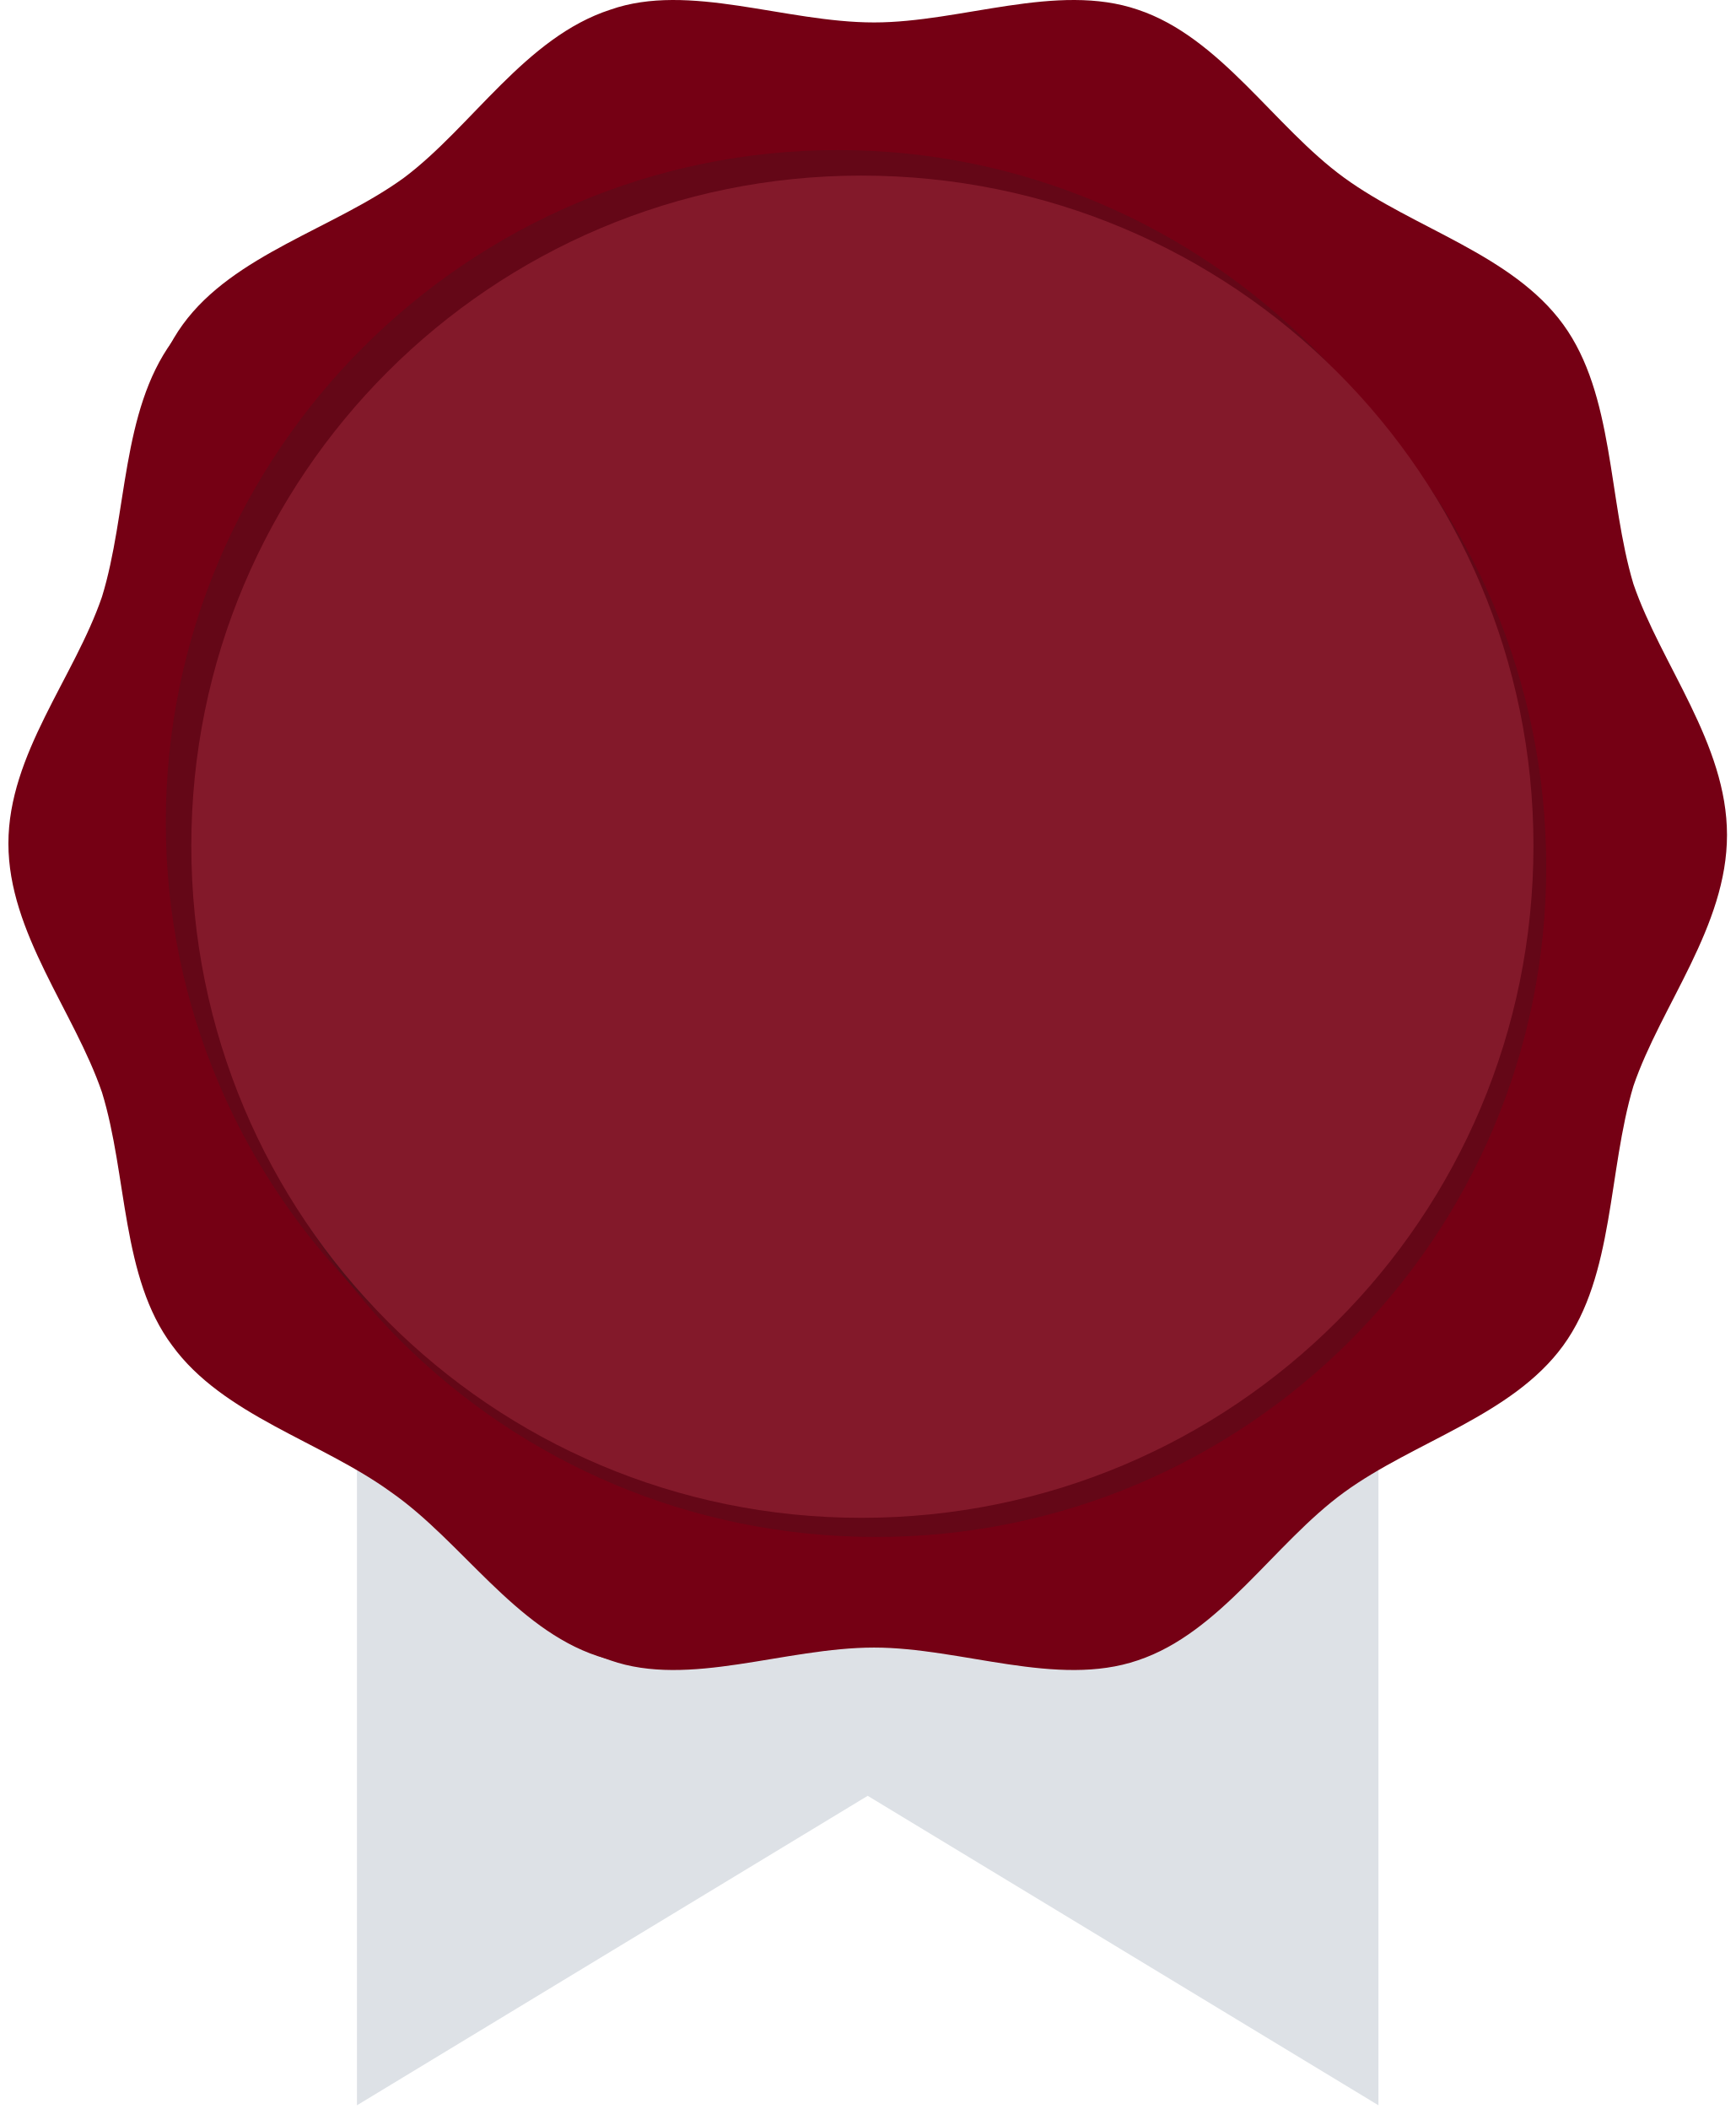
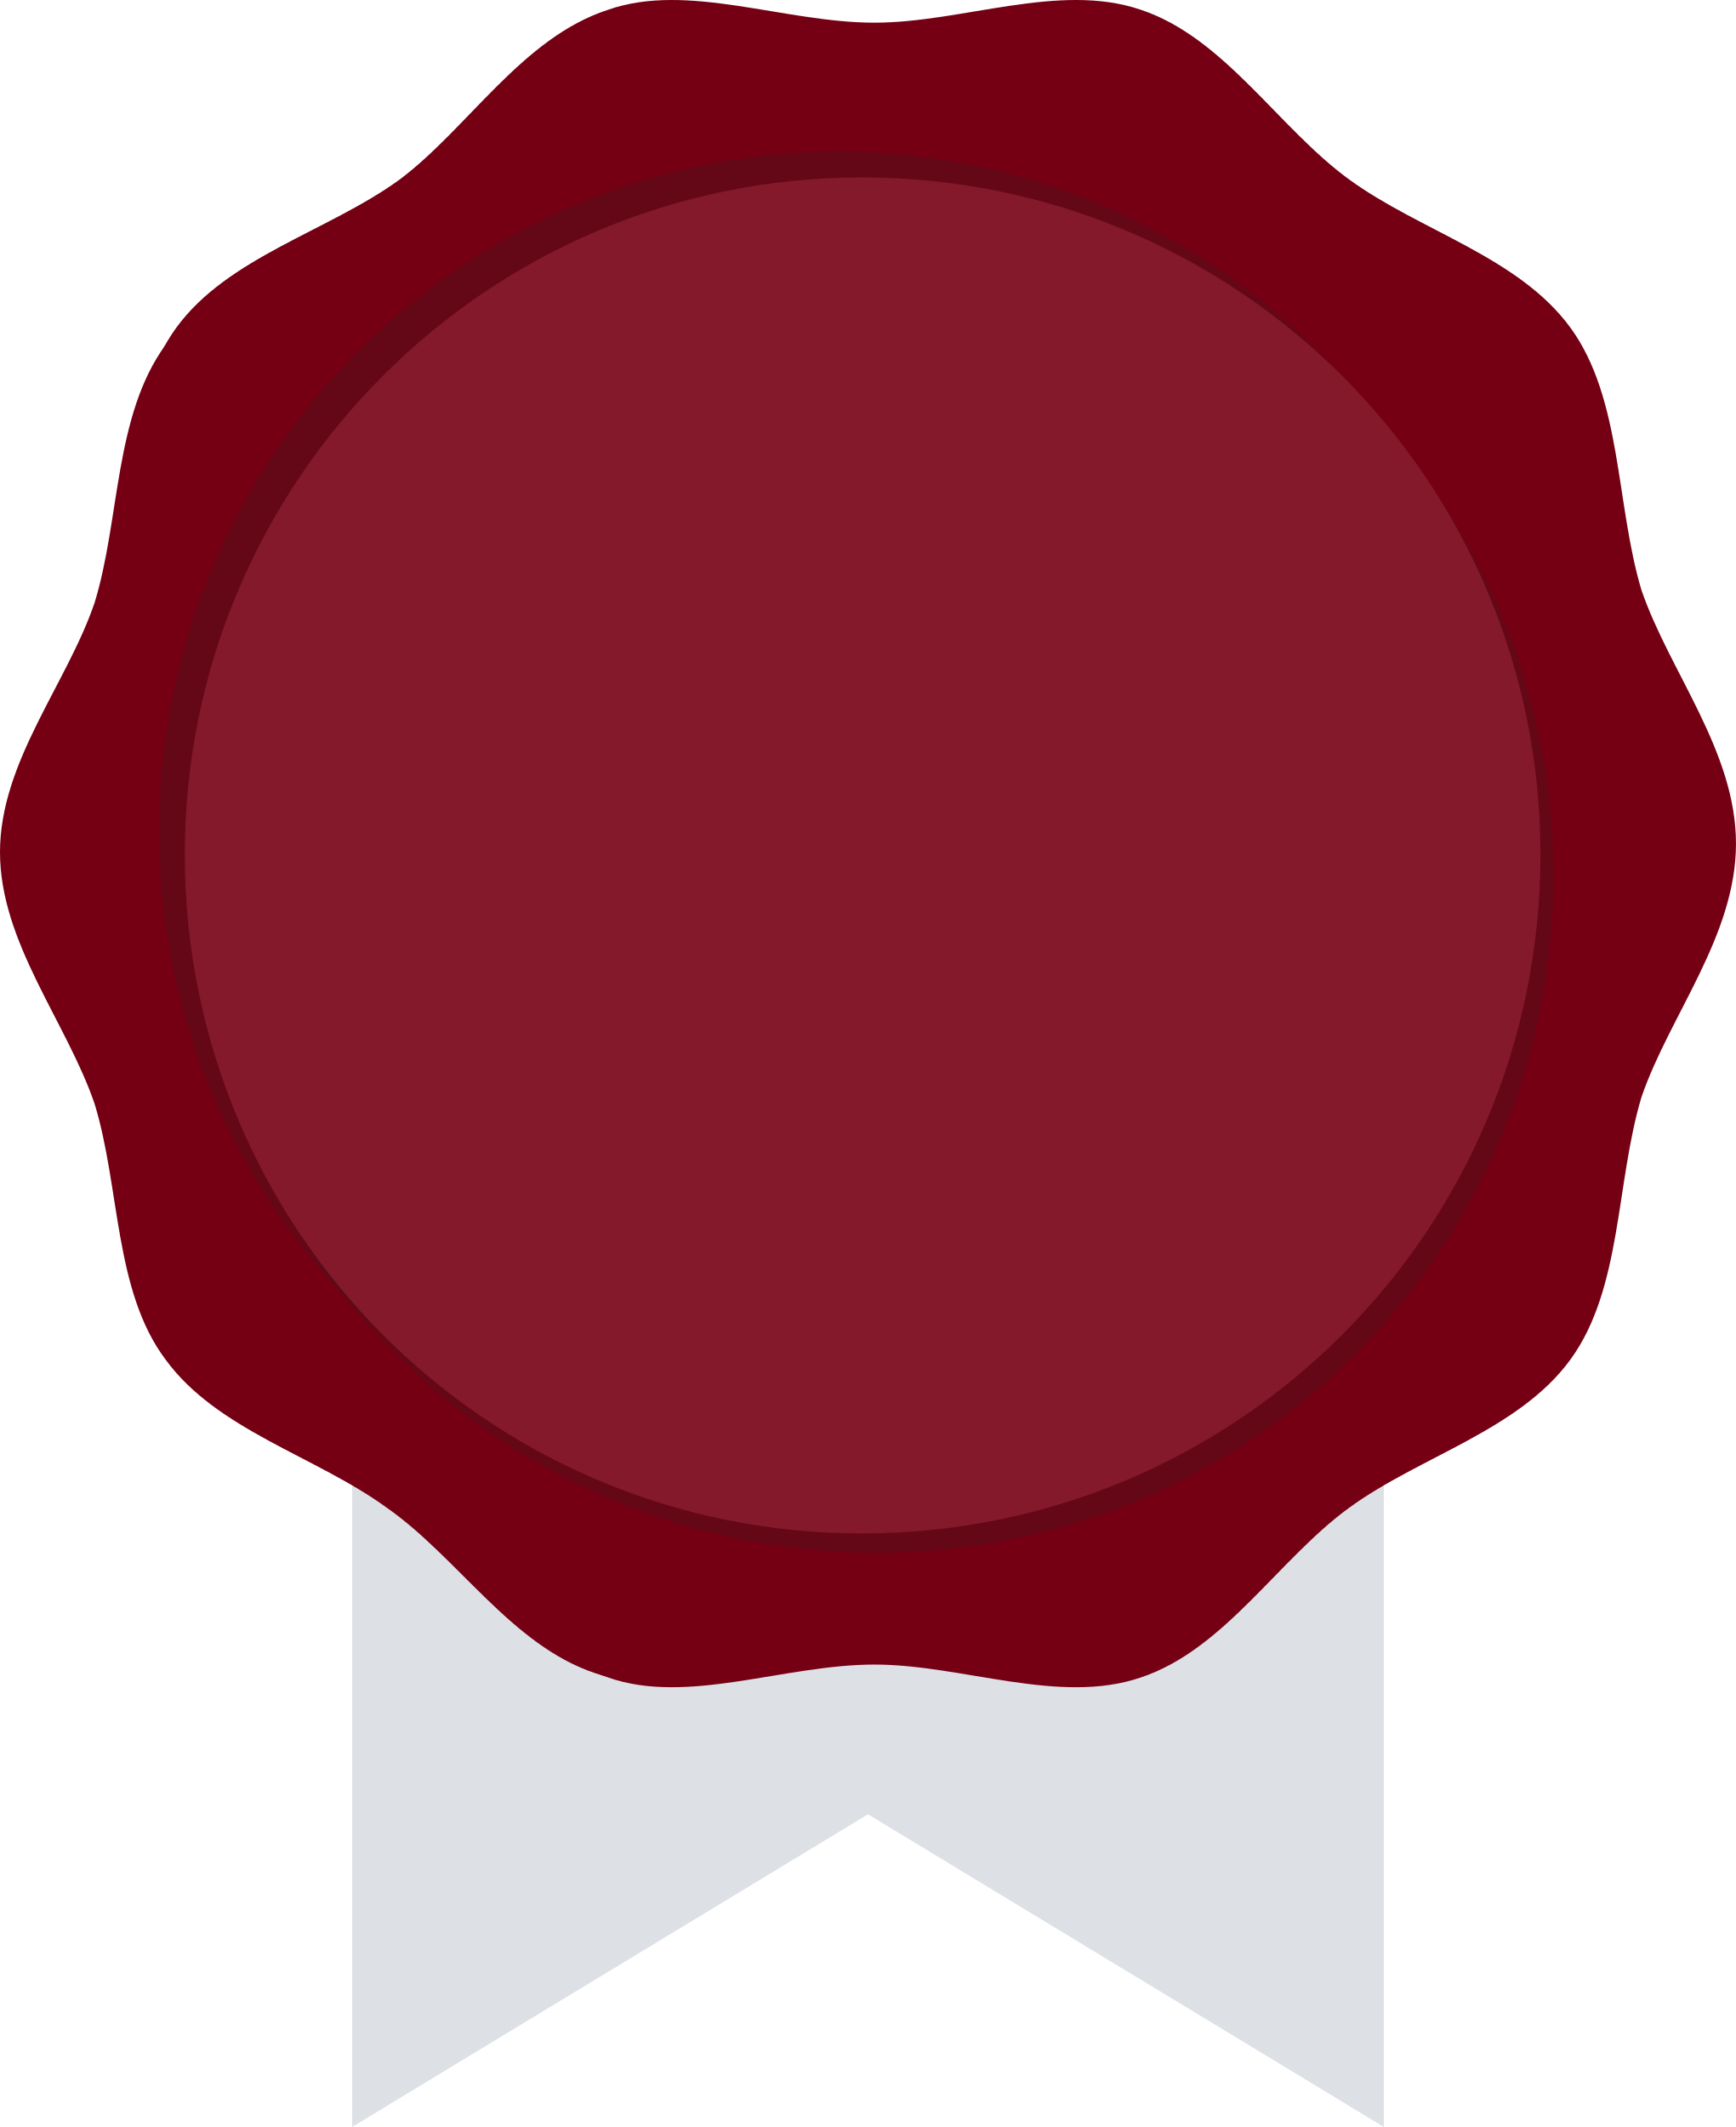
- <svg xmlns="http://www.w3.org/2000/svg" width="158" height="192" viewBox="0 0 158 192" fill="none">
-   <path d="M125.5 191.662L78.999 163.488L32.5 191.662V35.662H125.5V191.662Z" fill="#DDE1E6" />
-   <path d="M157.235 76.017C157.235 84.344 151.232 91.51 148.715 98.868C146.391 106.614 146.972 116.103 142.324 122.494C137.676 128.884 128.768 131.208 122.378 135.856C115.987 140.503 111.146 148.637 103.594 151.154C96.235 153.672 87.521 149.992 79.581 149.992C71.448 149.992 62.733 153.672 55.568 151.154C47.822 148.637 42.981 140.503 36.784 135.856C30.393 131.208 21.292 128.884 16.644 122.494C11.996 116.103 12.771 106.614 10.254 98.868C7.93 91.51 1.733 84.344 1.733 76.017C1.733 67.691 7.93 60.525 10.254 53.167C12.771 45.421 11.996 35.932 16.644 29.541C21.292 23.151 30.393 20.827 36.784 16.179C42.981 11.532 47.822 3.398 55.568 0.881C62.733 -1.637 71.448 2.043 79.581 2.043C87.521 2.043 96.235 -1.637 103.594 0.881C111.146 3.398 115.987 11.532 122.378 16.179C128.768 20.827 137.676 23.151 142.324 29.541C146.972 35.932 146.391 45.421 148.715 53.167C151.232 60.525 157.235 67.691 157.235 76.017Z" fill="#750014" />
-   <path d="M156.267 76.792C156.267 84.925 150.264 92.091 147.747 99.449C145.229 107.002 146.004 116.297 141.356 122.494C136.709 128.884 127.607 131.208 121.41 135.856C115.02 140.31 110.178 148.249 102.626 150.767C95.267 153.091 86.553 149.605 78.419 149.605C70.48 149.605 61.765 153.091 54.407 150.767C46.854 148.249 42.013 140.31 35.622 135.856C29.232 131.208 20.324 128.884 15.676 122.494C11.029 116.297 11.61 107.002 9.286 99.449C6.768 92.091 0.765 84.925 0.765 76.792C0.765 68.659 6.768 61.687 9.286 54.328C11.61 46.776 11.029 37.481 15.676 31.09C20.324 24.893 29.232 22.57 35.622 17.922C42.013 13.274 46.854 5.335 54.407 3.011C61.765 0.493 70.48 3.979 78.419 3.979C86.553 3.979 95.267 0.493 102.626 3.011C110.178 5.335 115.02 13.274 121.41 17.922C127.607 22.57 136.709 24.893 141.356 31.09C146.004 37.481 145.229 46.776 147.747 54.328C150.264 61.687 156.267 68.659 156.267 76.792Z" fill="#750014" />
-   <path d="M137.484 74.856C137.484 108.551 109.985 136.05 76.29 136.05C42.595 136.05 15.096 108.551 15.096 74.856C15.096 41.161 42.595 13.662 76.29 13.662C109.985 13.662 137.484 41.161 137.484 74.856Z" fill="#212326" fill-opacity="0.2" />
-   <path d="M140.776 78.923C140.776 112.618 113.471 139.923 79.775 139.923C45.886 139.923 18.581 112.618 18.581 78.923C18.581 45.034 45.886 17.729 79.775 17.729C113.471 17.729 140.776 45.034 140.776 78.923Z" fill="#212326" fill-opacity="0.2" />
-   <path d="M139.614 76.986C139.614 110.875 112.309 138.18 78.42 138.18C44.724 138.18 17.419 110.875 17.419 76.986C17.419 43.291 44.724 15.986 78.42 15.986C112.309 15.986 139.614 43.291 139.614 76.986Z" fill="#83192A" />
+ <svg xmlns="http://www.w3.org/2000/svg" width="156.471" height="191.662" viewBox="0 0 156.471 191.662" fill="none">
+   <g transform="translate(31.7363 35.6616)">
+     <path d="M93 156L46.499 127.826L0 156V0H93V156Z" fill="#DDE1E6" />
+   </g>
+   <g transform="translate(0 0)">
+     <path d="M156.471 76.017C156.471 84.344 150.468 91.51 147.95 98.868C145.627 106.614 146.208 116.103 141.56 122.494C136.912 128.884 128.004 131.208 121.614 135.856C115.223 140.503 110.382 148.637 102.83 151.154C95.471 153.672 86.757 149.992 78.817 149.992C70.683 149.992 61.969 153.672 54.804 151.154C47.058 148.637 42.217 140.503 36.02 135.856C29.629 131.208 20.528 128.884 15.88 122.494C11.232 116.103 12.007 106.614 9.489 98.868C7.166 91.51 0.969 84.344 0.969 76.017C0.969 67.691 7.166 60.525 9.489 53.167C12.007 45.421 11.232 35.932 15.88 29.541C20.528 23.151 29.629 20.827 36.02 16.179C42.217 11.532 47.058 3.398 54.804 0.881C61.969 -1.637 70.683 2.043 78.817 2.043C86.757 2.043 95.471 -1.637 102.83 0.881C110.382 3.398 115.223 11.532 121.614 16.179C128.004 20.827 136.912 23.151 141.56 29.541C146.208 35.932 145.627 45.421 147.95 53.167C150.468 60.525 156.471 67.691 156.471 76.017Z" fill="#750014" />
+     <path d="M155.502 76.792C155.502 84.925 149.499 92.09 146.982 99.449C144.464 107.002 145.239 116.297 140.591 122.494C135.943 128.884 126.842 131.208 120.645 135.856C114.255 140.31 109.413 148.249 101.861 150.767C94.502 153.091 85.788 149.605 77.654 149.605C69.715 149.605 61 153.091 53.642 150.767C46.089 148.249 41.248 140.31 34.857 135.856C28.467 131.208 19.559 128.884 14.911 122.494C10.264 116.297 10.845 107.002 8.521 99.449C6.003 92.09 0 84.925 0 76.792C0 68.659 6.003 61.687 8.521 54.328C10.845 46.776 10.264 37.481 14.911 31.09C19.559 24.893 28.467 22.57 34.857 17.922C41.248 13.274 46.089 5.335 53.642 3.011C61 0.493 69.715 3.979 77.654 3.979C85.788 3.979 94.502 0.493 101.861 3.011C109.413 5.335 114.255 13.274 120.645 17.922C126.842 22.57 135.943 24.893 140.591 31.09C145.239 37.481 144.464 46.776 146.982 54.328C149.499 61.687 155.502 68.659 155.502 76.792Z" fill="#750014" />
+   </g>
+   <g transform="translate(14.33 13.6621)">
+     <path d="M122.388 61.194C122.388 94.889 94.889 122.388 61.194 122.388C27.498 122.388 0 94.889 0 61.194C0 27.499 27.498 0 61.194 0C94.889 0 122.388 27.499 122.388 61.194Z" fill="#212326" fill-opacity="0.2" />
+   </g>
+   <g transform="translate(17.8162 17.729)">
+     <path d="M122.194 61.194C122.194 94.889 94.889 122.194 61.194 122.194C27.305 122.194 0 94.889 0 61.194C0 27.305 27.305 0 61.194 0C94.889 0 122.194 27.305 122.194 61.194Z" fill="#212326" fill-opacity="0.2" />
+   </g>
+   <g transform="translate(16.6542 15.9858)">
+     <path d="M122.194 61C122.194 94.889 94.889 122.194 61 122.194C27.305 122.194 0 94.889 0 61C0 27.305 27.305 0 61 0C94.889 0 122.194 27.305 122.194 61Z" fill="#83192A" />
+   </g>
</svg>
